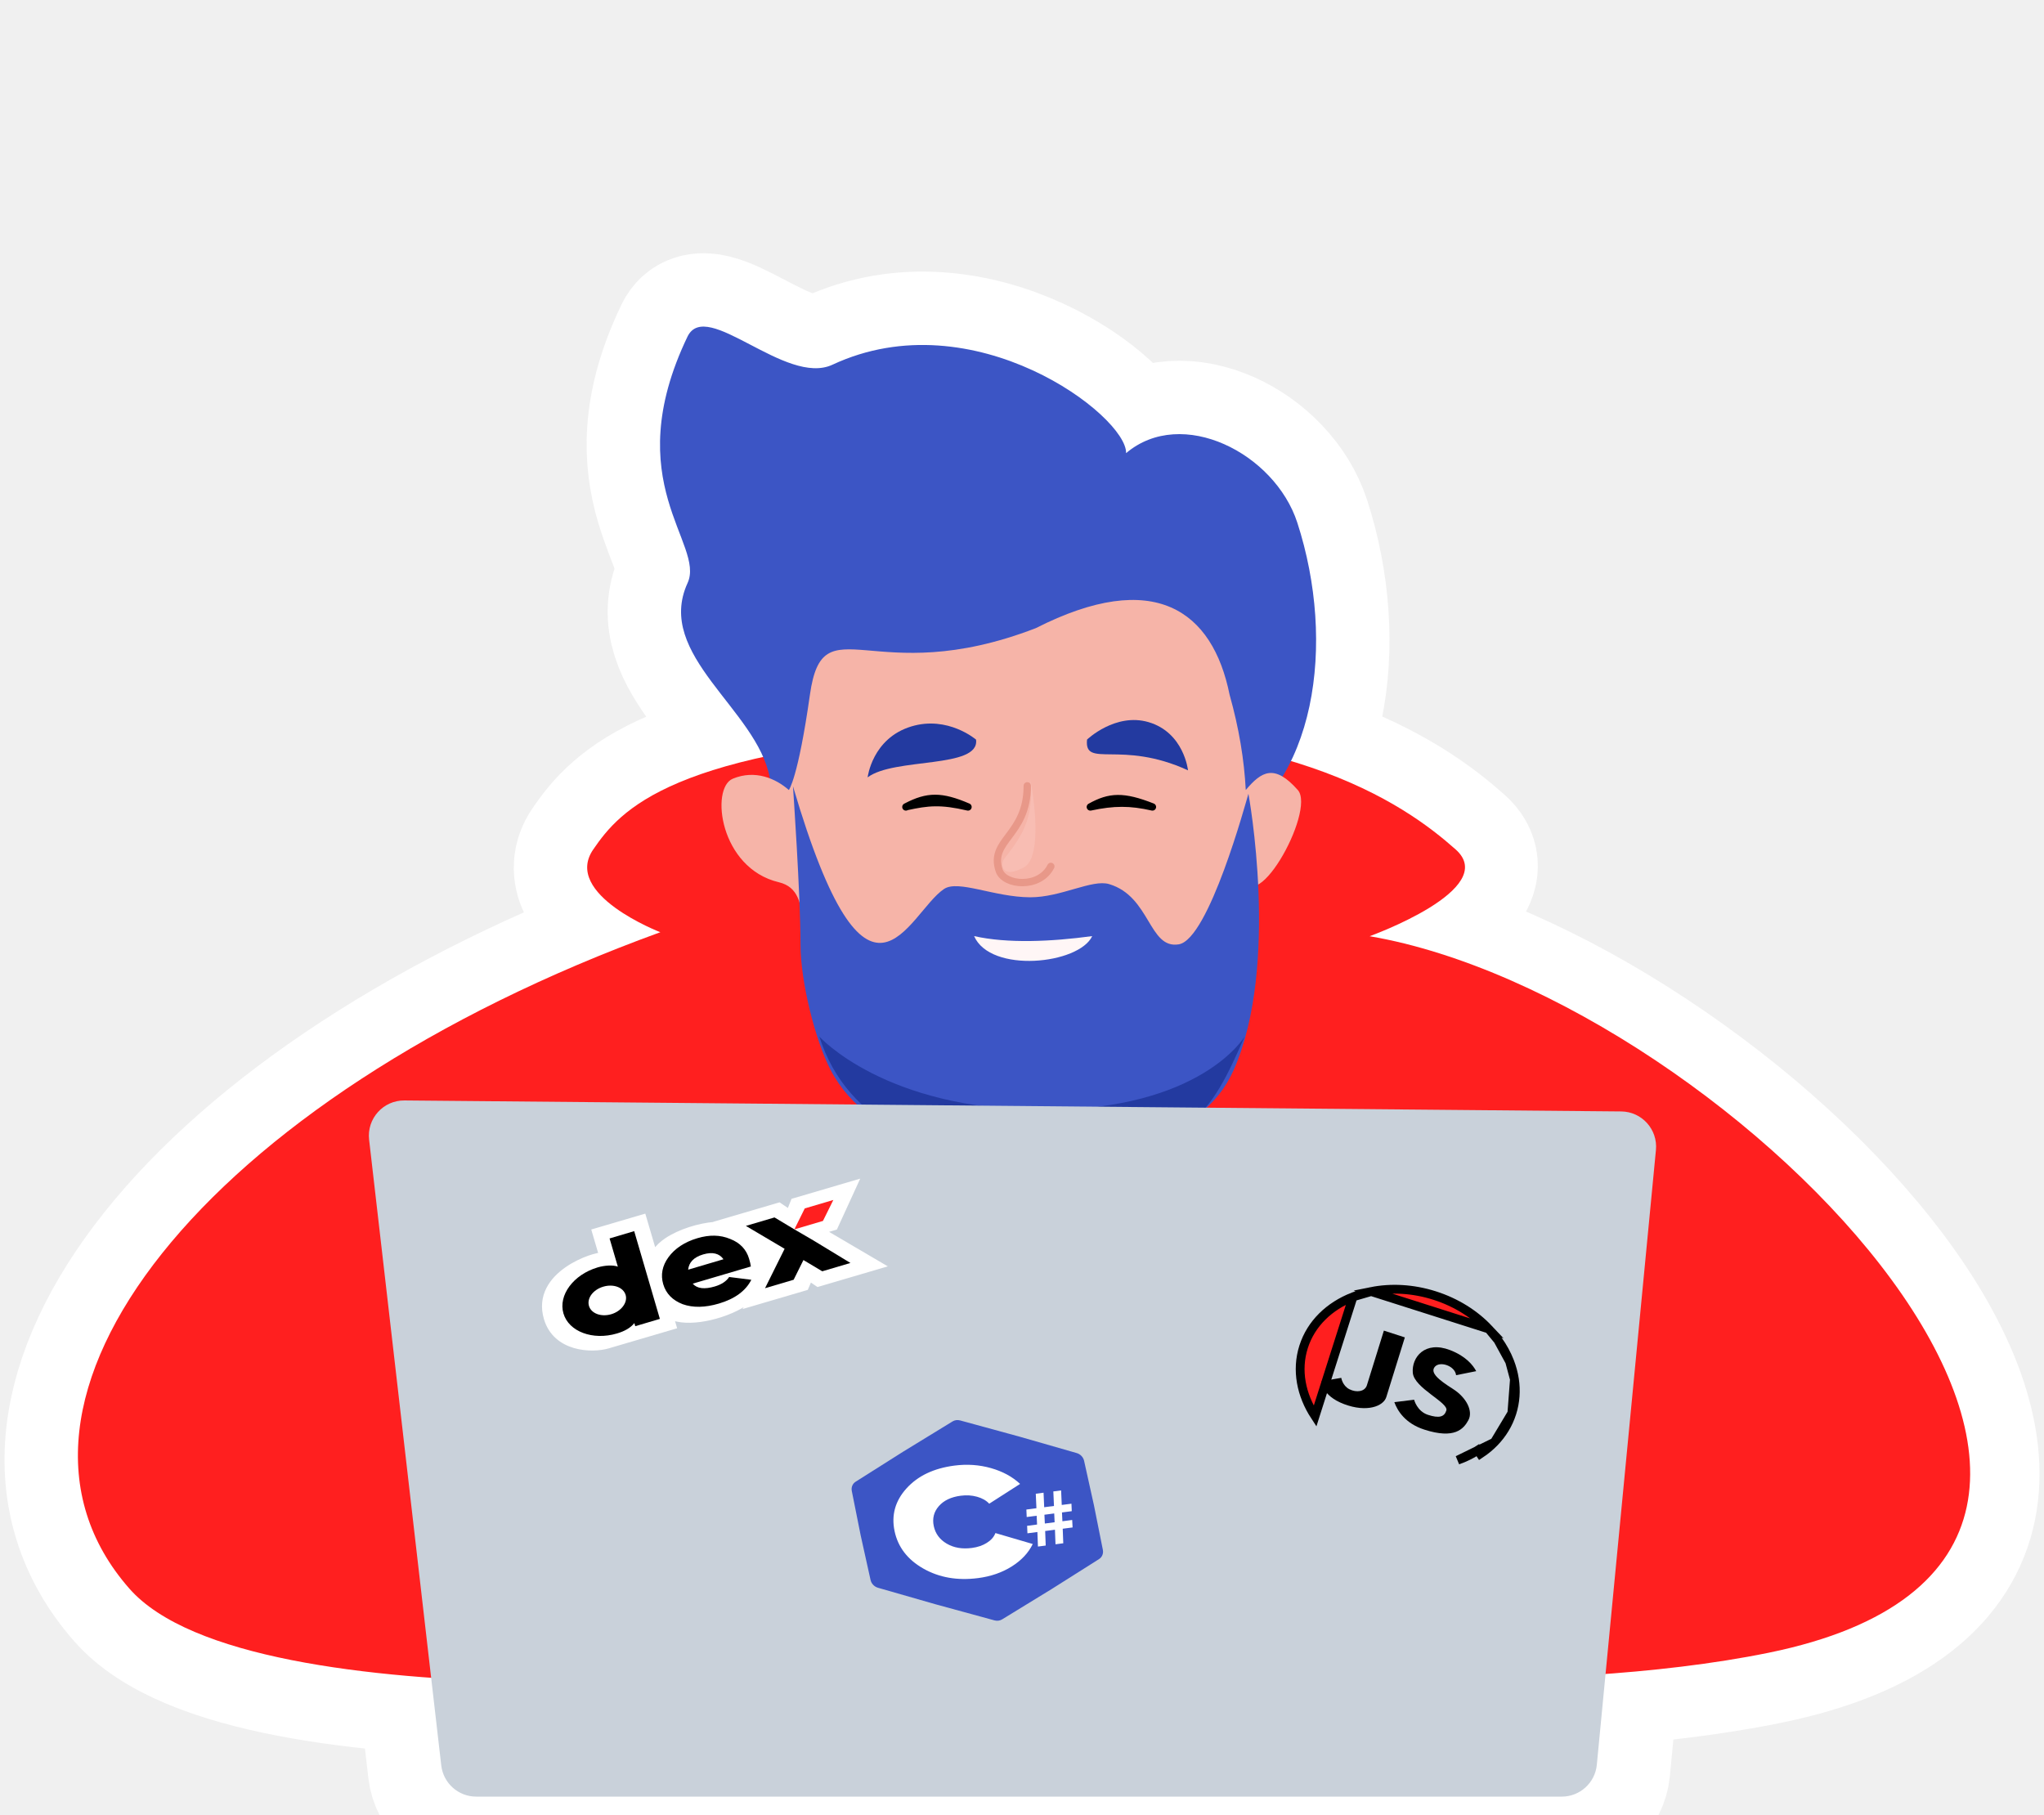
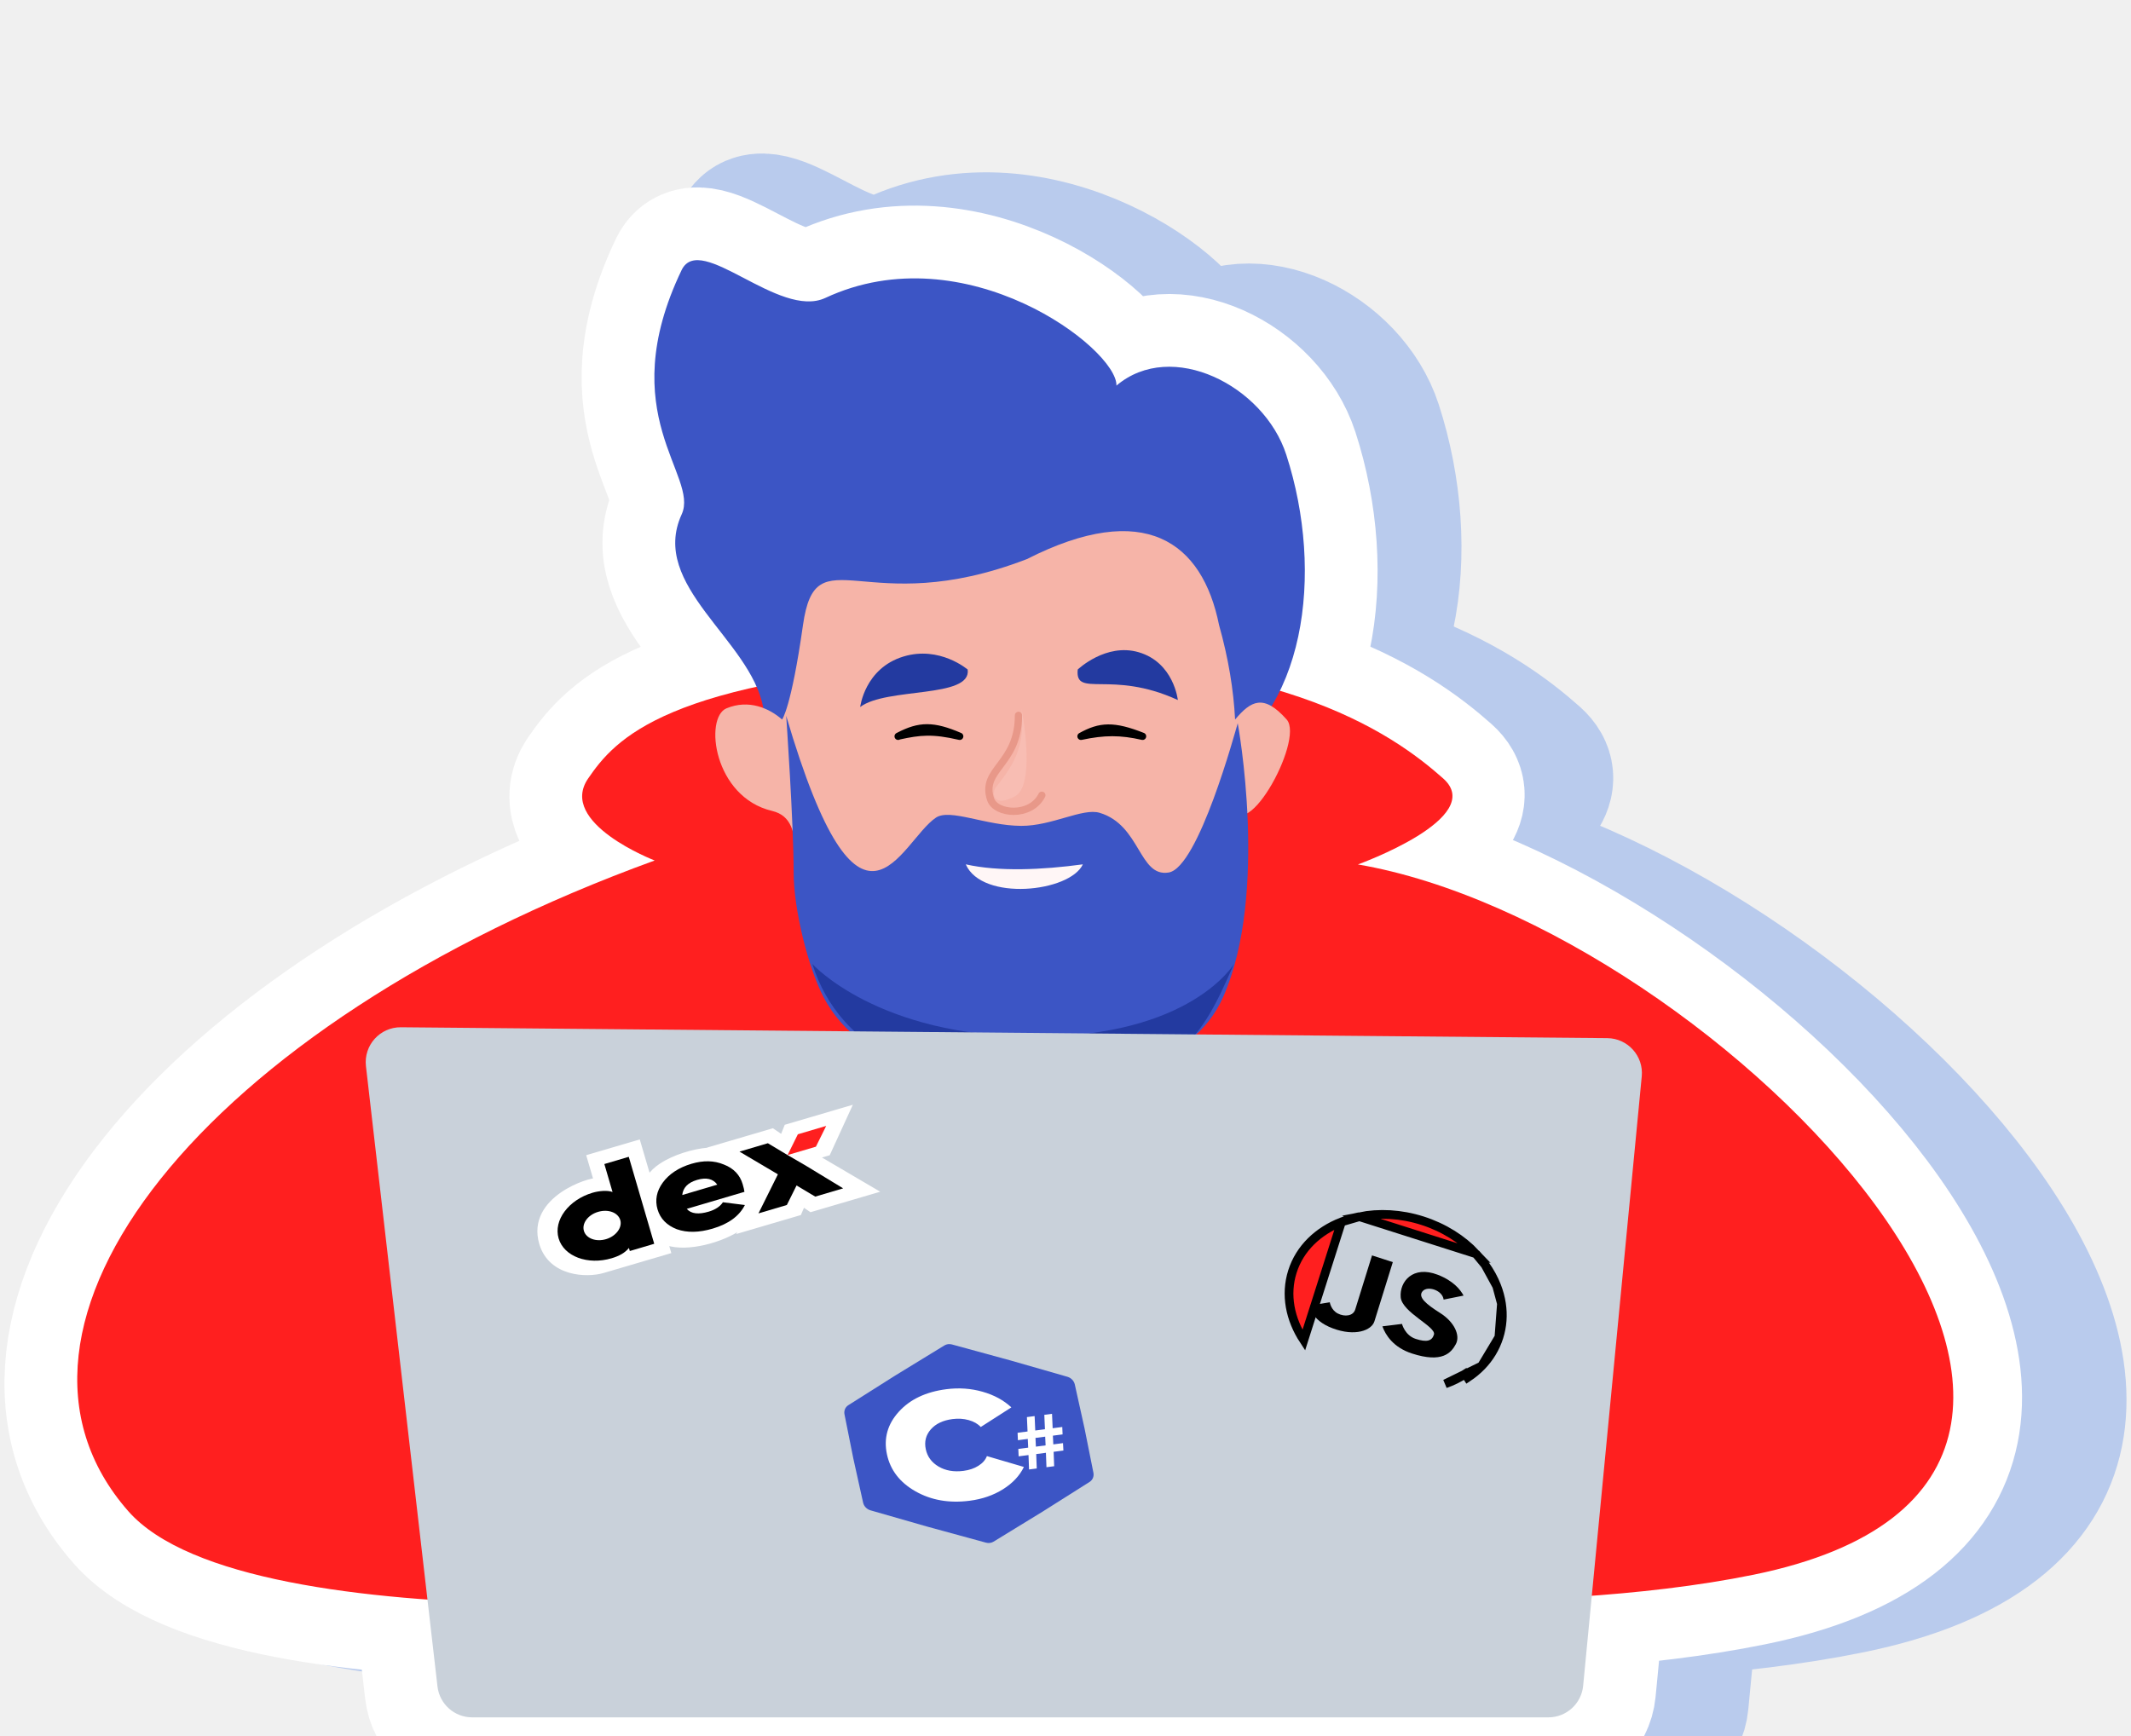
- <svg xmlns="http://www.w3.org/2000/svg" width="446" height="396" viewBox="0 0 446 396" fill="none">
-   <path d="M28.225 347.572C-7.267 307.164 44.123 240.68 144.084 204.346C144.084 204.346 122.678 195.192 129.444 185.359C135.267 176.896 146.219 163.375 211.487 159.711C279.806 155.876 306.73 175.683 317.625 185.359C327.399 194.04 296.553 204.346 296.553 204.346C376 217.941 493.612 338.176 385.399 360.245C336.498 370.219 268.721 364.86 268.721 364.86H182.826C182.826 364.86 54.774 377.798 28.225 347.572Z" fill="#FF1F1F" />
-   <path d="M144.084 204.346C44.123 240.68 -7.267 307.164 28.225 347.572C54.774 377.798 182.826 364.86 182.826 364.86H268.721C268.721 364.86 336.498 370.219 385.399 360.245C493.612 338.176 376 217.941 296.553 204.346M144.084 204.346C202.486 194.327 231.837 193.272 296.553 204.346M144.084 204.346C144.084 204.346 122.678 195.192 129.444 185.359C135.267 176.896 146.219 163.375 211.487 159.711C279.806 155.876 306.73 175.683 317.625 185.359C327.399 194.04 296.553 204.346 296.553 204.346M80.504 308.435C115.302 305.411 134.771 309.917 169.423 326.892M359.886 312.653C335.978 310.051 322.609 311.451 298.854 320.564" stroke="white" stroke-width="32.028" stroke-linecap="round" />
-   <path d="M283.082 114.075C291.566 140.238 287.307 171.887 266.083 182.421C232.174 199.251 196.451 191.058 196.451 191.058C196.451 191.058 170.904 185.792 167.966 169.747C165.227 154.785 142.82 142.952 150.029 127.216C153.942 118.673 134.722 105.281 150.029 73.419C154.188 64.996 171.421 84.353 181.649 79.58C212.449 65.207 245.949 90.78 245.712 98.88C257.868 88.584 278.154 98.88 283.082 114.075Z" fill="#3C55C5" stroke="white" stroke-width="32.028" stroke-linecap="round" stroke-linejoin="round" />
-   <path d="M80.539 249.625C80.01 245.034 83.623 241.017 88.245 241.058L353.741 243.454C358.249 243.495 361.755 247.389 361.323 251.876L348.426 386.016C348.047 389.958 344.735 392.967 340.774 392.967H103.918C100.013 392.967 96.729 390.04 96.282 386.161L80.539 249.625Z" fill="#C9D1DA" stroke="white" stroke-width="32.028" />
-   <path d="M28.225 346.642C-7.267 306.235 44.123 239.751 144.084 203.417C144.084 203.417 122.678 195.192 129.444 185.36C135.267 176.896 146.219 163.376 211.487 159.712C279.806 155.877 306.73 175.684 317.625 185.36C327.399 194.04 298.854 204.289 298.854 204.289C378.301 217.884 494.131 338.573 385.918 360.642C337.017 370.615 268.721 364.861 268.721 364.861H182.826C182.826 364.861 54.774 376.869 28.225 346.642Z" fill="#FF1F1F" />
-   <path d="M283.082 114.075C291.566 140.238 287.307 171.887 266.082 182.421C232.174 199.251 196.451 191.058 196.451 191.058C196.451 191.058 170.904 185.792 167.966 169.747C165.227 154.785 142.819 142.952 150.029 127.216C153.942 118.673 134.722 105.281 150.028 73.419C154.188 64.996 171.42 84.353 181.649 79.58C212.449 65.207 245.949 90.78 245.712 98.88C257.867 88.584 278.154 98.88 283.082 114.075Z" fill="#3C55C5" />
-   <path d="M268.299 151.603C270.352 158.906 271.488 165.827 271.826 172.388C275.281 168.282 278.088 166.639 283.181 172.388C287.244 176.976 272.997 202.477 270.74 190.071C268.757 201.037 264.405 210.836 258.443 219.614C250.663 231.07 219.937 241.405 197.666 230.702C189.831 226.937 185.027 221.535 179.186 215.097C172.333 207.544 178.552 194.556 169.936 192.511C157.02 189.445 154.958 171.978 159.886 169.924C164.814 167.871 169.331 169.924 172.128 172.388C172.128 172.388 174.135 169.856 176.723 151.603C179.598 131.323 190.274 150.842 226.002 137.072C251.873 123.931 264.603 133.25 268.299 151.603Z" fill="#F6B4A8" />
-   <path d="M229.295 189.055C226.831 193.983 219.131 193.254 218.022 189.969C215.761 183.266 224.149 182.352 224.149 171.472" stroke="#E89889" stroke-width="1.601" stroke-linecap="round" stroke-linejoin="round" />
-   <path d="M212.973 161.39C213.823 167.79 195.094 165.239 189.317 169.629C189.317 169.629 190.296 161.111 198.847 158.516C206.823 156.095 212.973 161.39 212.973 161.39Z" fill="#233AA0" />
-   <path d="M237.192 161.38C236.54 167.766 244.566 161.365 259.225 168.092C259.225 168.092 258.354 159.845 250.606 157.574C243.378 155.456 237.192 161.38 237.192 161.38Z" fill="#233AA0" />
-   <path d="M223.474 189.225C226.959 187.263 226.102 176.939 224.807 169.924C225.559 177.707 223.761 181.598 219.27 187.181C218.022 188.732 218.706 191.91 223.474 189.225Z" fill="#FFE3E2" fill-opacity="0.19" />
-   <path d="M224.769 252.056C212.352 252.555 189.92 250.133 181.239 233.474C177.932 227.127 174.669 214.276 174.669 206.062C174.669 195.193 173.027 171.567 173.027 171.567C189.453 227.417 198.065 199.266 205.993 193.981C209.091 191.916 216.928 195.765 224.769 195.796C231.523 195.822 238.281 191.803 242.016 192.921C251.051 195.624 250.64 207.151 257.211 206.062C263.782 204.973 271.915 174.783 272.406 173.209C272.406 173.209 279.342 210.591 269.194 233.474C262.188 249.272 242.817 251.331 224.769 252.056Z" fill="#3C55C5" />
-   <path d="M212.552 204.267C219.841 205.902 229.286 205.491 238.321 204.267C235.446 210.419 216.145 212.473 212.552 204.267Z" fill="#FFF6F6" />
-   <path d="M227.641 253.288C203.823 253.288 184.933 245.486 178.773 226.185C178.773 226.185 193.146 242.201 227.641 242.201C262.137 242.201 271.582 226.185 271.582 226.185L271.432 226.522C264.506 242.144 259.565 253.288 227.641 253.288Z" fill="#233AA0" />
-   <path d="M197.665 176.084C197.714 176.059 197.763 176.033 197.811 176.008M197.811 176.008C202.389 173.633 205.372 173.572 211.217 176.084C205.291 174.706 202.476 174.987 197.811 176.008ZM237.91 176.084C242.133 173.736 245.098 173.574 251.461 176.084C246.665 174.987 243.006 174.987 237.91 176.084Z" stroke="black" stroke-width="1.601" stroke-linecap="round" stroke-linejoin="round" />
-   <path d="M80.539 248.695C80.01 244.103 83.623 240.086 88.245 240.128L353.741 242.524C358.25 242.565 361.755 246.458 361.324 250.946L348.426 385.086C348.047 389.028 344.735 392.037 340.775 392.037H103.918C100.014 392.037 96.729 389.109 96.282 385.23L80.539 248.695Z" fill="#C9D1DA" />
-   <path d="M207.848 310.166C208.33 309.871 208.931 309.793 209.509 309.951L222.473 313.493L234.926 317.067C235.738 317.3 236.372 317.964 236.55 318.766L238.699 328.466L240.644 338.192C240.804 338.997 240.476 339.785 239.803 340.21L229.479 346.738L218.657 353.365C218.175 353.66 217.574 353.738 216.996 353.58L204.032 350.038L191.579 346.464C190.767 346.23 190.133 345.567 189.955 344.765L187.806 335.065L185.861 325.339C185.701 324.534 186.029 323.746 186.702 323.321L197.026 316.793L207.848 310.166Z" fill="#3C55C5" />
-   <path d="M213.429 344.351C208.927 344.935 204.946 344.246 201.487 342.283C198.029 340.32 195.932 337.594 195.197 334.107C194.462 330.619 195.329 327.509 197.799 324.778C200.268 322.046 203.754 320.388 208.257 319.804C211.021 319.446 213.68 319.629 216.234 320.355C218.788 321.08 220.904 322.23 222.582 323.803L215.85 328.121C215.206 327.424 214.323 326.918 213.203 326.604C212.083 326.29 210.896 326.214 209.642 326.377C207.533 326.65 205.936 327.409 204.851 328.652C203.766 329.895 203.398 331.344 203.747 332.998C204.095 334.652 205.038 335.931 206.575 336.834C208.112 337.737 209.935 338.052 212.044 337.779C213.327 337.612 214.42 337.241 215.323 336.665C216.255 336.084 216.88 335.372 217.2 334.526L225.345 336.915C224.406 338.851 222.877 340.485 220.756 341.817C218.636 343.148 216.194 343.993 213.429 344.351Z" fill="white" />
-   <path d="M233.789 328.118L233.859 329.751L231.724 330.028L231.816 331.948L233.95 331.671L234.039 333.302L231.886 333.581L232.006 336.753L230.31 336.973L230.19 333.801L228.055 334.078L228.175 337.25L226.479 337.47L226.359 334.298L224.187 334.579L224.117 332.946L226.289 332.665L226.198 330.745L224.025 331.027L223.955 329.394L226.147 329.109L226.008 325.94L227.704 325.72L227.843 328.889L229.977 328.613L229.838 325.443L231.534 325.223L231.674 328.393L233.789 328.118ZM227.985 332.445L230.12 332.168L230.028 330.248L227.894 330.525L227.985 332.445Z" fill="white" />
-   <path d="M146.775 287.783C149.091 288.551 152.127 288.369 155.013 287.704C158.206 286.968 161.306 285.621 163.187 284.191L163.194 284.186L163.201 284.18L163.504 283.926L163.3 284.254L162.805 285.046L163.701 284.783L175.836 281.217L175.996 281.17L176.062 281.017L176.789 279.333L178.298 280.358L178.437 280.453L178.598 280.405L192.048 276.453L192.836 276.222L192.128 275.806L180.017 268.691L182.195 268.051L182.35 268.005L182.418 267.858L186.726 258.459L187.051 257.751L186.303 257.97L173.142 261.838L172.976 261.886L172.912 262.047L172.08 264.129L170.187 262.841L170.049 262.747L169.888 262.794L157.522 266.428L156.616 266.694L157.136 266.934C156.727 266.931 156.3 266.948 155.861 266.983C154.192 267.115 152.295 267.509 150.46 268.105C148.626 268.701 146.842 269.503 145.406 270.461C144.31 271.191 143.392 272.029 142.823 272.955L140.663 265.605L140.563 265.264L140.222 265.365L129.793 268.429L129.452 268.529L129.552 268.87L130.969 273.69C130.786 273.71 130.573 273.745 130.335 273.796C129.82 273.905 129.173 274.088 128.452 274.344C127.009 274.856 125.247 275.67 123.615 276.805C121.985 277.938 120.468 279.403 119.542 281.223C118.612 283.053 118.289 285.224 119.026 287.733C120.051 291.222 122.622 293.024 125.345 293.816C128.054 294.605 130.946 294.407 132.721 293.886L146.968 289.699L147.309 289.599L147.209 289.258L146.775 287.783Z" fill="white" stroke="white" stroke-width="0.71" />
-   <path d="M163.839 276.358L151.148 280.105C152.105 281.208 153.744 281.375 155.989 280.712C157.453 280.279 158.515 279.558 159.098 278.651L163.94 279.258C162.73 281.654 160.379 283.408 156.866 284.447C153.841 285.341 151.204 285.387 148.956 284.584C146.805 283.753 145.326 282.315 144.713 280.214C144.122 278.188 144.497 276.202 145.86 274.332C147.223 272.462 149.346 271.019 152.177 270.182C154.812 269.403 157.156 269.444 159.328 270.35C161.479 271.182 162.86 272.648 163.451 274.675C163.641 275.325 163.798 275.946 163.839 276.358ZM150.153 277.057L157.863 274.778C156.959 273.496 155.472 273.121 153.422 273.727C151.373 274.333 150.323 275.458 150.153 277.057Z" fill="black" />
-   <path d="M173.332 268.259L179.569 266.417L181.832 261.844L175.596 263.687L173.332 268.259Z" fill="#FF1F1F" />
-   <path d="M185.565 275.589L179.418 277.407L175.31 274.953L173.172 279.253L166.927 281.099L171.203 272.5L162.75 267.501L168.995 265.655L173.363 268.275L177.448 270.654L185.565 275.589Z" fill="black" />
-   <path d="M141.985 280.96L138.382 268.646L133.011 270.237L134.812 276.394C133.736 275.979 131.868 276.124 130.403 276.558C125.13 278.12 121.778 282.621 122.942 286.6C124.107 290.58 129.348 292.536 134.622 290.974C136.282 290.482 137.561 289.777 138.416 288.708L138.614 289.384L143.985 287.793L141.985 280.96ZM133.391 286.769C131.145 287.434 128.992 286.603 128.509 284.952C128.025 283.3 129.388 281.428 131.634 280.762C133.88 280.097 136.033 280.928 136.516 282.58C137 284.232 135.54 286.133 133.391 286.769Z" fill="black" />
-   <path d="M326.079 314.698C325.159 315.651 324.124 316.505 322.996 317.25C322.996 317.25 322.996 317.25 322.996 317.25L322.466 316.448C321.13 317.333 319.65 318.062 318.064 318.621L326.079 314.698ZM326.079 314.698C327.801 312.914 329.117 310.781 329.89 308.352M326.079 314.698L329.89 308.352M329.89 308.352C330.663 305.923 330.822 303.422 330.448 300.97M329.89 308.352L330.448 300.97M299.19 281.824C303.491 280.96 308.284 281.187 313.031 282.698C317.778 284.209 321.821 286.794 324.831 289.985L299.19 281.824ZM299.19 281.824C297.814 282.1 296.488 282.487 295.229 282.981L299.19 281.824ZM326.85 292.427C327.915 293.906 328.776 295.478 329.408 297.106L326.85 292.427ZM326.85 292.427C326.242 291.581 325.568 290.764 324.832 289.985L326.85 292.427ZM330.448 300.97C330.249 299.661 329.898 298.366 329.408 297.106L330.448 300.97ZM284.446 293.887C282.815 299.009 283.923 304.421 286.941 309.02L295.229 282.981C290.108 284.989 286.076 288.765 284.446 293.887Z" fill="#FF1F1F" stroke="black" stroke-width="1.922" />
-   <path d="M317.719 300.076C317.476 298.019 314.19 296.955 313.087 298.235C311.984 299.515 313.878 301.083 316.975 303.041C320.072 304.998 321.443 307.966 320.407 309.882C319.371 311.797 317.421 314.099 310.769 311.946C306.611 310.6 304.925 307.842 304.244 305.963L308.558 305.432C308.558 305.432 309.186 307.955 311.59 308.733C313.995 309.511 315.149 309.203 315.592 307.777C316.131 306.042 308.549 302.905 308.271 299.541C307.993 296.177 310.905 292.481 316.419 294.607C319.865 295.936 321.424 297.906 322.108 299.197L317.719 300.076Z" fill="black" />
-   <path d="M301.962 290.35C301.962 290.35 298.703 300.837 298.26 302.265C297.816 303.692 295.979 303.917 294.451 303.149C292.923 302.382 292.664 300.659 292.664 300.659L288.374 301.387C288.374 301.387 288.289 304.502 293.269 306.386C298.248 308.271 301.87 306.848 302.487 304.862C303.105 302.877 306.537 291.831 306.537 291.831L301.962 290.35Z" fill="black" />
+ <svg xmlns="http://www.w3.org/2000/svg" width="469" height="382" viewBox="0 0 469 382" fill="none">
+   <path d="M38.424 334.931C1.799 293.234 54.83 224.628 157.981 187.134C157.981 187.134 135.892 177.687 142.874 167.541C148.883 158.808 160.184 144.856 227.535 141.075C298.034 137.117 325.818 157.556 337.061 167.541C347.147 176.499 315.316 187.134 315.316 187.134C397.299 201.163 518.665 325.236 406.998 348.009C356.536 358.3 286.596 352.771 286.596 352.771H197.959C197.959 352.771 65.821 366.122 38.424 334.931Z" fill="#FF1F1F" />
+   <path d="M157.981 187.134C54.83 224.628 1.799 293.234 38.424 334.931C65.821 366.122 197.959 352.771 197.959 352.771H286.596C286.596 352.771 356.536 358.3 406.998 348.009C518.665 325.236 397.299 201.163 315.316 187.134M157.981 187.134C218.247 176.795 248.535 175.707 315.316 187.134M157.981 187.134C157.981 187.134 135.892 177.687 142.874 167.541C148.883 158.808 160.184 144.856 227.535 141.075C298.034 137.117 325.818 157.556 337.061 167.541C347.147 176.499 315.316 187.134 315.316 187.134M92.372 294.545C128.28 291.425 148.37 296.075 184.128 313.591M380.671 298.898C356 296.212 342.204 297.657 317.69 307.061" stroke="#B9CBED" stroke-width="32.028" stroke-linecap="round" />
+   <path d="M301.415 93.981C310.17 120.979 305.775 153.639 283.873 164.509C248.883 181.877 212.02 173.422 212.02 173.422C212.02 173.422 185.657 167.988 182.626 151.431C179.799 135.991 156.676 123.78 164.116 107.542C168.154 98.727 148.321 84.907 164.116 52.029C168.408 43.337 186.19 63.312 196.746 58.386C228.528 43.554 263.097 69.943 262.853 78.302C275.396 67.677 296.331 78.302 301.415 93.981Z" fill="#3C55C5" stroke="#B9CBED" stroke-width="32.028" stroke-linecap="round" stroke-linejoin="round" />
+   <path d="M92.376 233.582C91.847 228.991 95.46 224.974 100.082 225.015L374.597 227.493C379.105 227.533 382.611 231.427 382.179 235.915L368.823 374.824C368.444 378.766 365.132 381.775 361.172 381.775H116.314C112.41 381.775 109.125 378.848 108.678 374.969L92.376 233.582Z" fill="#E5E5E5" stroke="#B9CBED" stroke-width="32.028" />
+   <path d="M28.225 333.572C-7.267 293.164 44.123 226.68 144.084 190.346C144.084 190.346 122.678 181.192 129.444 171.359C135.267 162.896 146.219 149.375 211.487 145.711C279.806 141.876 306.73 161.683 317.625 171.359C327.399 180.04 296.553 190.346 296.553 190.346C376 203.941 493.612 324.176 385.399 346.245C336.498 356.219 268.721 350.86 268.721 350.86H182.826C182.826 350.86 54.774 363.798 28.225 333.572Z" fill="#FF1F1F" />
+   <path d="M144.084 190.346C44.123 226.68 -7.267 293.164 28.225 333.572C54.774 363.798 182.826 350.86 182.826 350.86H268.721C268.721 350.86 336.498 356.219 385.399 346.245C493.612 324.176 376 203.941 296.553 190.346M144.084 190.346C202.486 180.327 231.837 179.272 296.553 190.346M144.084 190.346C144.084 190.346 122.678 181.192 129.444 171.359C135.267 162.896 146.219 149.375 211.487 145.711C279.806 141.876 306.73 161.683 317.625 171.359C327.399 180.04 296.553 190.346 296.553 190.346M80.504 294.435C115.302 291.411 134.771 295.917 169.423 312.892M359.886 298.653C335.978 296.051 322.609 297.451 298.854 306.564" stroke="white" stroke-width="32.028" stroke-linecap="round" />
+   <path d="M283.082 100.075C291.566 126.238 287.307 157.887 266.083 168.421C232.174 185.251 196.451 177.058 196.451 177.058C196.451 177.058 170.904 171.792 167.966 155.747C165.227 140.785 142.82 128.952 150.029 113.216C153.942 104.673 134.722 91.281 150.029 59.419C154.188 50.996 171.421 70.353 181.649 65.58C212.449 51.207 245.949 76.78 245.712 84.88C257.868 74.584 278.154 84.88 283.082 100.075Z" fill="#3C55C5" stroke="white" stroke-width="32.028" stroke-linecap="round" stroke-linejoin="round" />
+   <path d="M80.539 235.625C80.01 231.034 83.623 227.017 88.245 227.058L353.741 229.454C358.249 229.495 361.755 233.389 361.323 237.876L348.426 372.016C348.047 375.958 344.735 378.967 340.774 378.967H103.918C100.013 378.967 96.729 376.04 96.282 372.161L80.539 235.625Z" fill="#C9D1DA" stroke="white" stroke-width="32.028" />
+   <path d="M28.225 332.642C-7.267 292.235 44.123 225.751 144.084 189.417C144.084 189.417 122.678 181.192 129.444 171.36C135.267 162.896 146.219 149.376 211.487 145.712C279.806 141.877 306.73 161.684 317.625 171.36C327.399 180.04 298.854 190.289 298.854 190.289C378.301 203.884 494.131 324.573 385.918 346.642C337.017 356.615 268.721 350.861 268.721 350.861H182.826C182.826 350.861 54.774 362.869 28.225 332.642Z" fill="#FF1F1F" />
+   <path d="M283.082 100.075C291.566 126.238 287.307 157.887 266.082 168.421C232.174 185.251 196.451 177.058 196.451 177.058C196.451 177.058 170.904 171.792 167.966 155.747C165.227 140.785 142.819 128.952 150.029 113.216C153.942 104.673 134.722 91.281 150.028 59.419C154.188 50.996 171.42 70.353 181.649 65.58C212.449 51.207 245.949 76.78 245.712 84.88C257.867 74.584 278.154 84.88 283.082 100.075Z" fill="#3C55C5" />
+   <path d="M268.299 137.603C270.352 144.906 271.488 151.827 271.826 158.388C275.281 154.282 278.088 152.639 283.181 158.388C287.244 162.976 272.997 188.477 270.74 176.071C268.757 187.037 264.405 196.836 258.443 205.614C250.663 217.07 219.937 227.405 197.666 216.702C189.831 212.937 185.027 207.535 179.186 201.097C172.333 193.544 178.552 180.556 169.936 178.511C157.02 175.445 154.958 157.978 159.886 155.924C164.814 153.871 169.331 155.924 172.128 158.388C172.128 158.388 174.135 155.856 176.723 137.603C179.598 117.323 190.274 136.842 226.002 123.072C251.873 109.931 264.603 119.25 268.299 137.603Z" fill="#F6B4A8" />
+   <path d="M229.295 175.055C226.831 179.983 219.131 179.254 218.022 175.969C215.761 169.266 224.149 168.352 224.149 157.472" stroke="#E89889" stroke-width="1.601" stroke-linecap="round" stroke-linejoin="round" />
+   <path d="M212.973 147.39C213.823 153.79 195.094 151.239 189.317 155.629C189.317 155.629 190.296 147.111 198.847 144.516C206.823 142.095 212.973 147.39 212.973 147.39Z" fill="#233AA0" />
+   <path d="M237.192 147.38C236.54 153.766 244.566 147.365 259.225 154.092C259.225 154.092 258.354 145.845 250.606 143.574C243.378 141.456 237.192 147.38 237.192 147.38Z" fill="#233AA0" />
+   <path d="M223.474 175.225C226.959 173.263 226.102 162.939 224.807 155.924C225.559 163.707 223.761 167.598 219.27 173.181C218.022 174.732 218.706 177.91 223.474 175.225Z" fill="#FFE3E2" fill-opacity="0.19" />
+   <path d="M224.769 238.056C212.352 238.555 189.92 236.133 181.239 219.474C177.932 213.127 174.669 200.276 174.669 192.062C174.669 181.193 173.027 157.567 173.027 157.567C189.453 213.417 198.065 185.266 205.993 179.981C209.091 177.916 216.928 181.765 224.769 181.796C231.523 181.822 238.281 177.803 242.016 178.921C251.051 181.624 250.64 193.151 257.211 192.062C263.782 190.973 271.915 160.783 272.406 159.209C272.406 159.209 279.342 196.591 269.194 219.474C262.188 235.272 242.817 237.331 224.769 238.056Z" fill="#3C55C5" />
+   <path d="M212.552 190.267C219.841 191.902 229.286 191.491 238.321 190.267C235.446 196.419 216.145 198.473 212.552 190.267Z" fill="#FFF6F6" />
+   <path d="M227.641 239.288C203.823 239.288 184.933 231.486 178.773 212.185C178.773 212.185 193.146 228.201 227.641 228.201C262.137 228.201 271.582 212.185 271.582 212.185L271.432 212.522C264.506 228.144 259.565 239.288 227.641 239.288Z" fill="#233AA0" />
+   <path d="M197.665 162.084C197.714 162.059 197.763 162.033 197.811 162.008M197.811 162.008C202.389 159.633 205.372 159.572 211.217 162.084C205.291 160.706 202.476 160.987 197.811 162.008ZM237.91 162.084C242.133 159.736 245.098 159.574 251.461 162.084C246.665 160.987 243.006 160.987 237.91 162.084Z" stroke="black" stroke-width="1.601" stroke-linecap="round" stroke-linejoin="round" />
+   <path d="M80.539 234.695C80.01 230.103 83.623 226.086 88.245 226.128L353.741 228.524C358.25 228.565 361.755 232.458 361.324 236.946L348.426 371.086C348.047 375.028 344.735 378.037 340.775 378.037H103.918C100.014 378.037 96.729 375.109 96.282 371.23L80.539 234.695Z" fill="#C9D1DA" />
+   <path d="M207.848 296.166C208.33 295.871 208.931 295.793 209.509 295.951L222.473 299.493L234.926 303.067C235.738 303.3 236.372 303.964 236.55 304.766L238.699 314.466L240.644 324.192C240.804 324.997 240.476 325.785 239.803 326.21L229.479 332.738L218.657 339.365C218.175 339.66 217.574 339.738 216.996 339.58L204.032 336.038L191.579 332.464C190.767 332.23 190.133 331.567 189.955 330.765L187.806 321.065L185.861 311.339C185.701 310.534 186.029 309.746 186.702 309.321L197.026 302.793L207.848 296.166Z" fill="#3C55C5" />
+   <path d="M213.429 330.351C208.927 330.935 204.946 330.246 201.487 328.283C198.029 326.32 195.932 323.594 195.197 320.107C194.462 316.619 195.329 313.509 197.799 310.778C200.268 308.046 203.754 306.388 208.257 305.804C211.021 305.446 213.68 305.629 216.234 306.355C218.788 307.08 220.904 308.23 222.582 309.803L215.85 314.121C215.206 313.424 214.323 312.918 213.203 312.604C212.083 312.29 210.896 312.214 209.642 312.377C207.533 312.65 205.936 313.409 204.851 314.652C203.766 315.895 203.398 317.344 203.747 318.998C204.095 320.652 205.038 321.931 206.575 322.834C208.112 323.737 209.935 324.052 212.044 323.779C213.327 323.612 214.42 323.241 215.323 322.665C216.255 322.084 216.88 321.372 217.2 320.526L225.345 322.915C224.406 324.851 222.877 326.485 220.756 327.817C218.636 329.148 216.194 329.993 213.429 330.351Z" fill="white" />
+   <path d="M233.789 314.118L233.859 315.751L231.724 316.028L231.816 317.948L233.95 317.671L234.039 319.302L231.886 319.581L232.006 322.753L230.31 322.973L230.19 319.801L228.055 320.078L228.175 323.25L226.479 323.47L226.359 320.298L224.187 320.579L224.117 318.946L226.289 318.665L226.198 316.745L224.025 317.027L223.955 315.394L226.147 315.109L226.008 311.94L227.704 311.72L227.843 314.889L229.977 314.613L229.838 311.443L231.534 311.223L231.674 314.393L233.789 314.118ZM227.985 318.445L230.12 318.168L230.028 316.248L227.894 316.525L227.985 318.445Z" fill="white" />
+   <path d="M146.775 273.783C149.091 274.551 152.127 274.369 155.013 273.704C158.206 272.968 161.306 271.621 163.187 270.191L163.194 270.186L163.201 270.18L163.504 269.926L163.3 270.254L162.805 271.046L163.701 270.783L175.836 267.217L175.996 267.17L176.062 267.017L176.789 265.333L178.298 266.358L178.437 266.453L178.598 266.405L192.048 262.453L192.836 262.222L192.128 261.806L180.017 254.691L182.195 254.051L182.35 254.005L182.418 253.858L186.726 244.459L187.051 243.751L186.303 243.97L173.142 247.838L172.976 247.886L172.912 248.047L172.08 250.129L170.187 248.841L170.049 248.747L169.888 248.794L157.522 252.428L156.616 252.694L157.136 252.934C156.727 252.931 156.3 252.948 155.861 252.983C154.192 253.115 152.295 253.509 150.46 254.105C148.626 254.701 146.842 255.503 145.406 256.461C144.31 257.191 143.392 258.029 142.823 258.955L140.663 251.605L140.563 251.264L140.222 251.365L129.793 254.429L129.452 254.529L129.552 254.87L130.969 259.69C130.786 259.71 130.573 259.745 130.335 259.796C129.82 259.905 129.173 260.088 128.452 260.344C127.009 260.856 125.247 261.67 123.615 262.805C121.985 263.938 120.468 265.403 119.542 267.223C118.612 269.053 118.289 271.224 119.026 273.733C120.051 277.222 122.622 279.024 125.345 279.816C128.054 280.605 130.946 280.407 132.721 279.886L146.968 275.699L147.309 275.599L147.209 275.258L146.775 273.783Z" fill="white" stroke="white" stroke-width="0.71" />
+   <path d="M163.839 262.358L151.148 266.105C152.105 267.208 153.744 267.375 155.989 266.712C157.453 266.279 158.515 265.558 159.098 264.651L163.94 265.258C162.73 267.654 160.379 269.408 156.866 270.447C153.841 271.341 151.204 271.387 148.956 270.584C146.805 269.753 145.326 268.315 144.713 266.214C144.122 264.188 144.497 262.202 145.86 260.332C147.223 258.462 149.346 257.019 152.177 256.182C154.812 255.403 157.156 255.444 159.328 256.35C161.479 257.182 162.86 258.648 163.451 260.675C163.641 261.325 163.798 261.946 163.839 262.358ZM150.153 263.057L157.863 260.778C156.959 259.496 155.472 259.121 153.422 259.727C151.373 260.333 150.323 261.458 150.153 263.057Z" fill="black" />
+   <path d="M173.332 254.259L179.569 252.417L181.832 247.844L175.596 249.687L173.332 254.259Z" fill="#FF1F1F" />
+   <path d="M185.565 261.589L179.418 263.407L175.31 260.953L173.172 265.253L166.927 267.099L171.203 258.5L162.75 253.501L168.995 251.655L173.363 254.275L177.448 256.654L185.565 261.589Z" fill="black" />
+   <path d="M141.985 266.96L138.382 254.646L133.011 256.237L134.812 262.394C133.736 261.979 131.868 262.124 130.403 262.558C125.13 264.12 121.778 268.621 122.942 272.6C124.107 276.58 129.348 278.536 134.622 276.974C136.282 276.482 137.561 275.777 138.416 274.708L138.614 275.384L143.985 273.793L141.985 266.96ZM133.391 272.769C131.145 273.434 128.992 272.603 128.509 270.952C128.025 269.3 129.388 267.428 131.634 266.762C133.88 266.097 136.033 266.928 136.516 268.58C137 270.232 135.54 272.133 133.391 272.769Z" fill="black" />
+   <path d="M326.079 300.698C325.159 301.651 324.124 302.505 322.996 303.25C322.996 303.25 322.996 303.25 322.996 303.25L322.466 302.448C321.13 303.333 319.65 304.062 318.064 304.621L326.079 300.698ZM326.079 300.698C327.801 298.914 329.117 296.781 329.89 294.352M326.079 300.698L329.89 294.352M329.89 294.352C330.663 291.923 330.822 289.422 330.448 286.97M329.89 294.352L330.448 286.97M299.19 267.824C303.491 266.96 308.284 267.187 313.031 268.698C317.778 270.209 321.821 272.794 324.831 275.985L299.19 267.824ZM299.19 267.824C297.814 268.1 296.488 268.487 295.229 268.981L299.19 267.824ZM326.85 278.427C327.915 279.906 328.776 281.478 329.408 283.106L326.85 278.427ZM326.85 278.427C326.242 277.581 325.568 276.764 324.832 275.985L326.85 278.427ZM330.448 286.97C330.249 285.661 329.898 284.366 329.408 283.106L330.448 286.97ZM284.446 279.887C282.815 285.009 283.923 290.421 286.941 295.02L295.229 268.981C290.108 270.989 286.076 274.765 284.446 279.887Z" fill="#FF1F1F" stroke="black" stroke-width="1.922" />
+   <path d="M317.719 286.076C317.476 284.019 314.19 282.955 313.087 284.235C311.984 285.515 313.878 287.083 316.975 289.041C320.072 290.998 321.443 293.966 320.407 295.882C319.371 297.797 317.421 300.099 310.769 297.946C306.611 296.6 304.925 293.842 304.244 291.963L308.558 291.432C308.558 291.432 309.186 293.955 311.59 294.733C313.995 295.511 315.149 295.203 315.592 293.777C316.131 292.042 308.549 288.905 308.271 285.541C307.993 282.177 310.905 278.481 316.419 280.607C319.865 281.936 321.424 283.906 322.108 285.197L317.719 286.076Z" fill="black" />
+   <path d="M301.962 276.35C301.962 276.35 298.703 286.837 298.26 288.265C297.816 289.692 295.979 289.917 294.451 289.149C292.923 288.382 292.664 286.659 292.664 286.659L288.374 287.387C288.374 287.387 288.289 290.502 293.269 292.386C298.248 294.271 301.87 292.848 302.487 290.862C303.105 288.877 306.537 277.831 306.537 277.831L301.962 276.35Z" fill="black" />
</svg>
